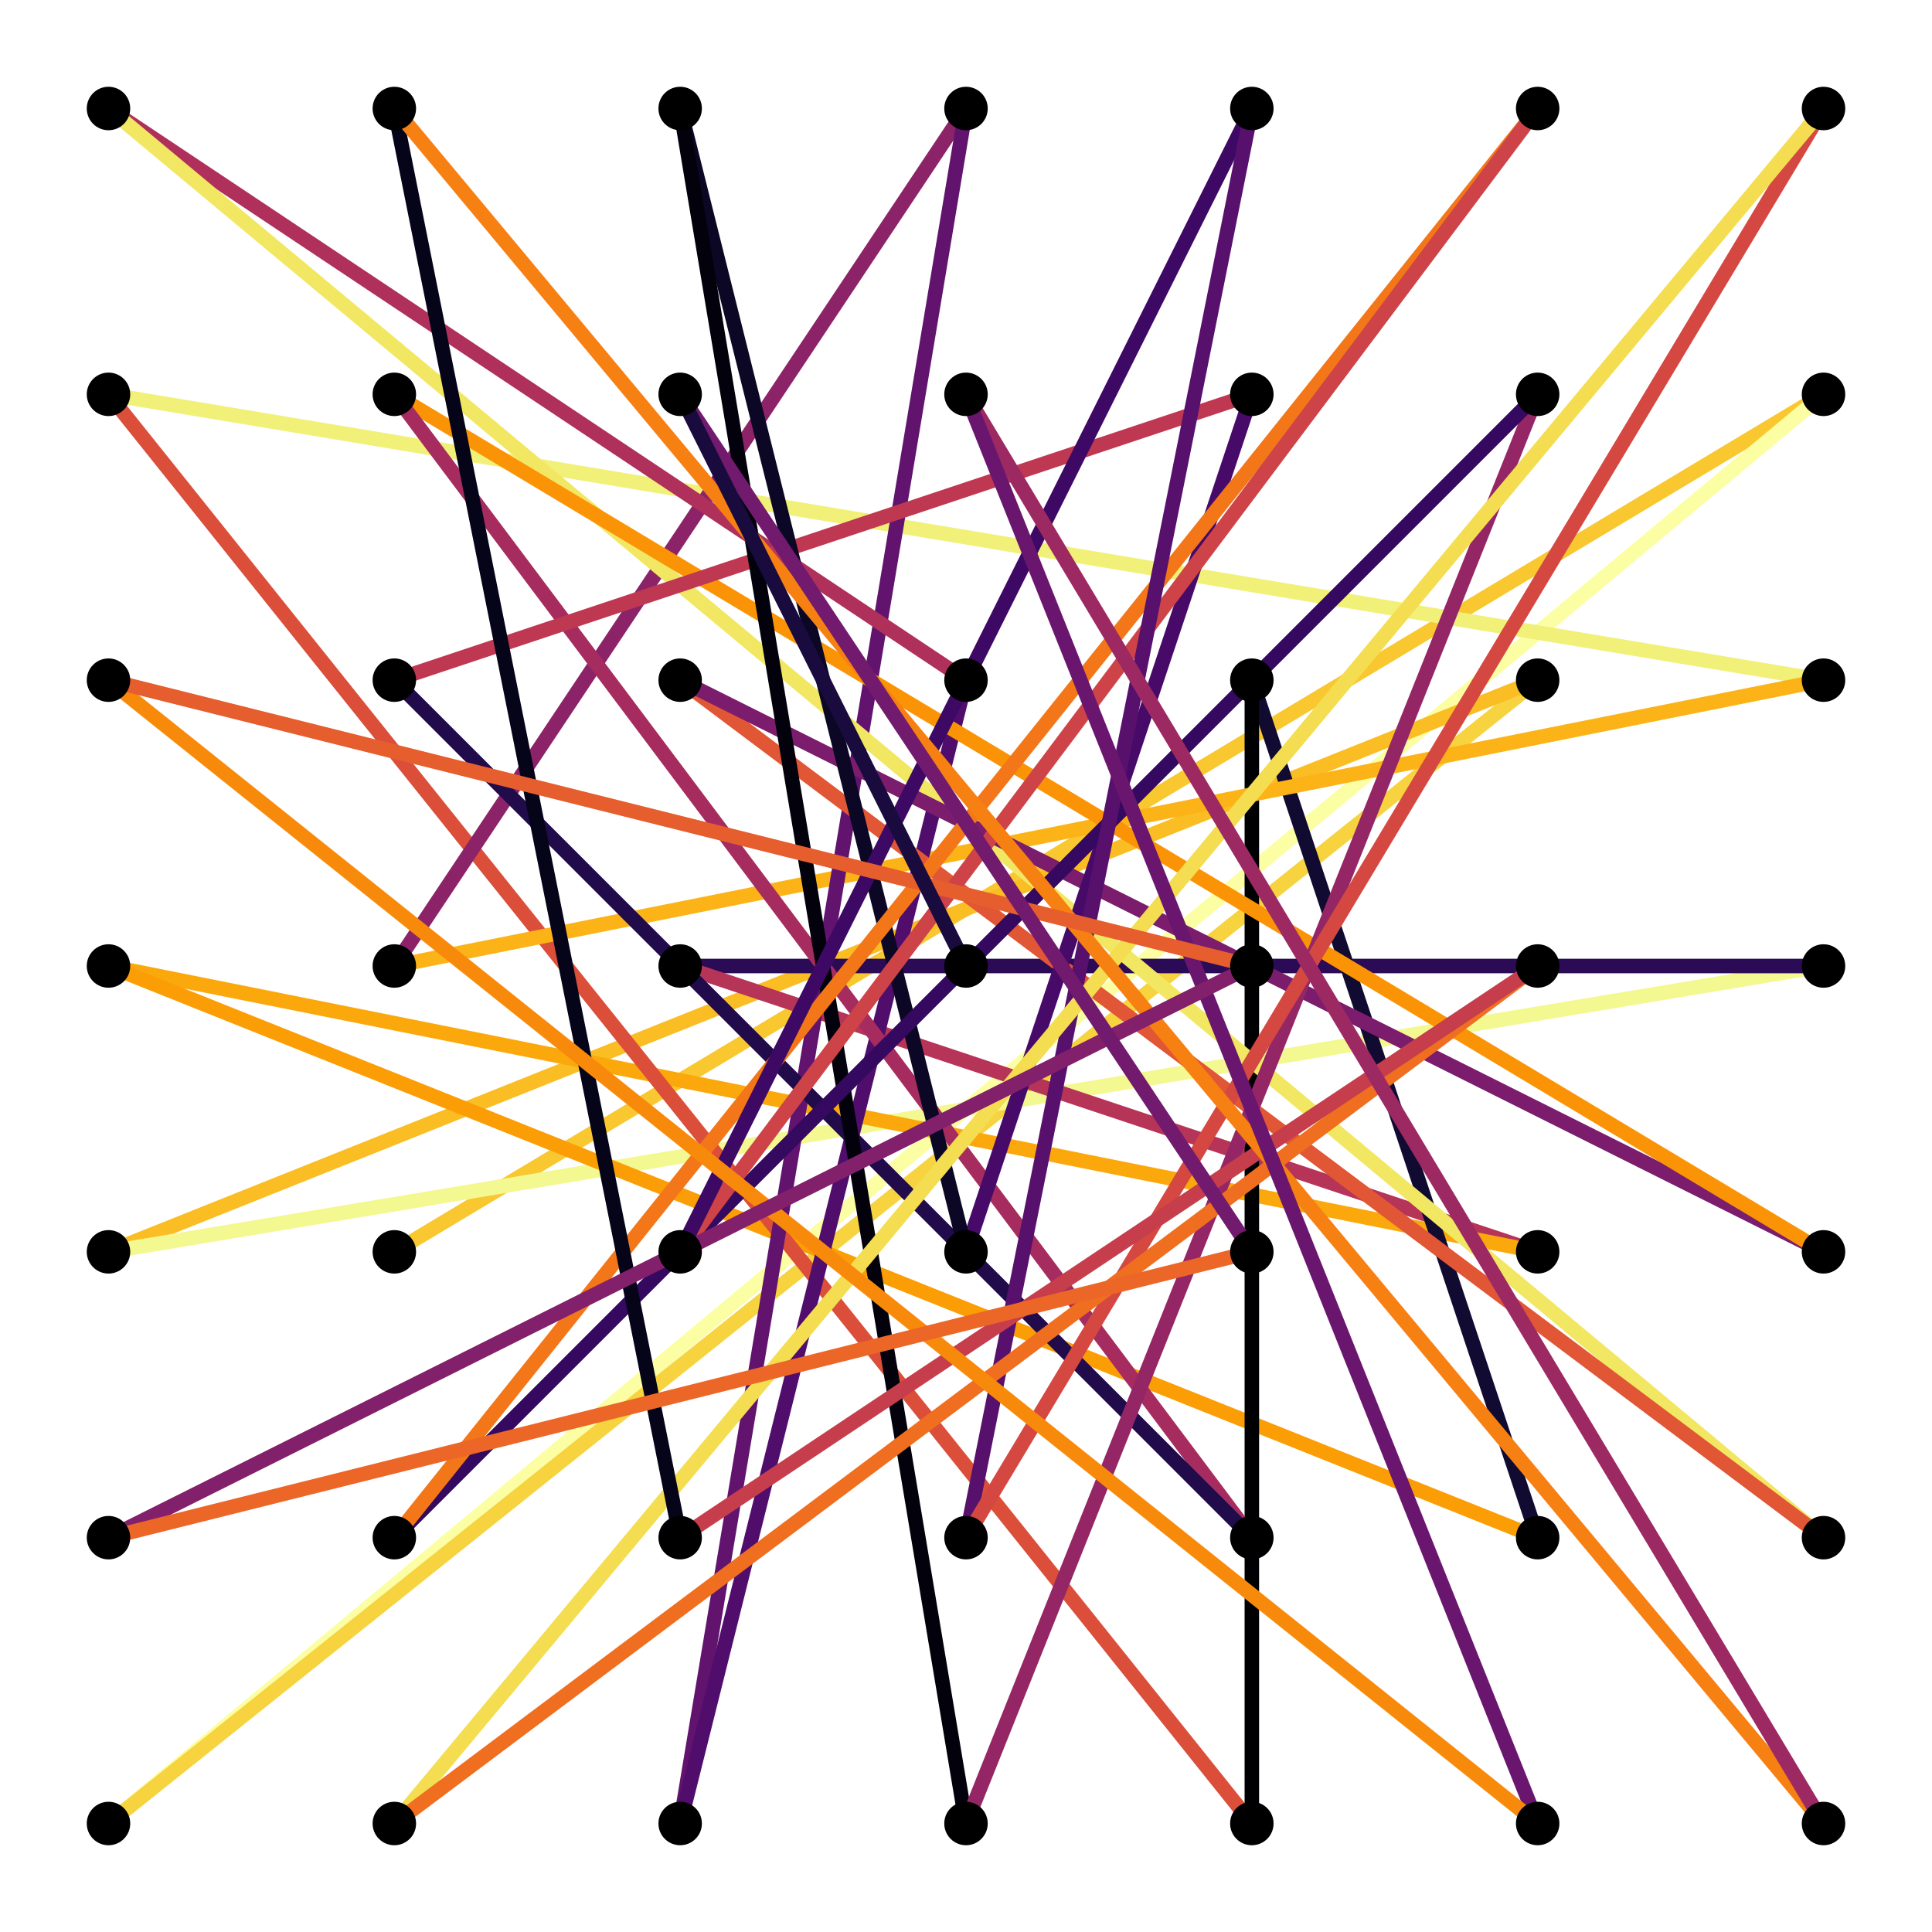
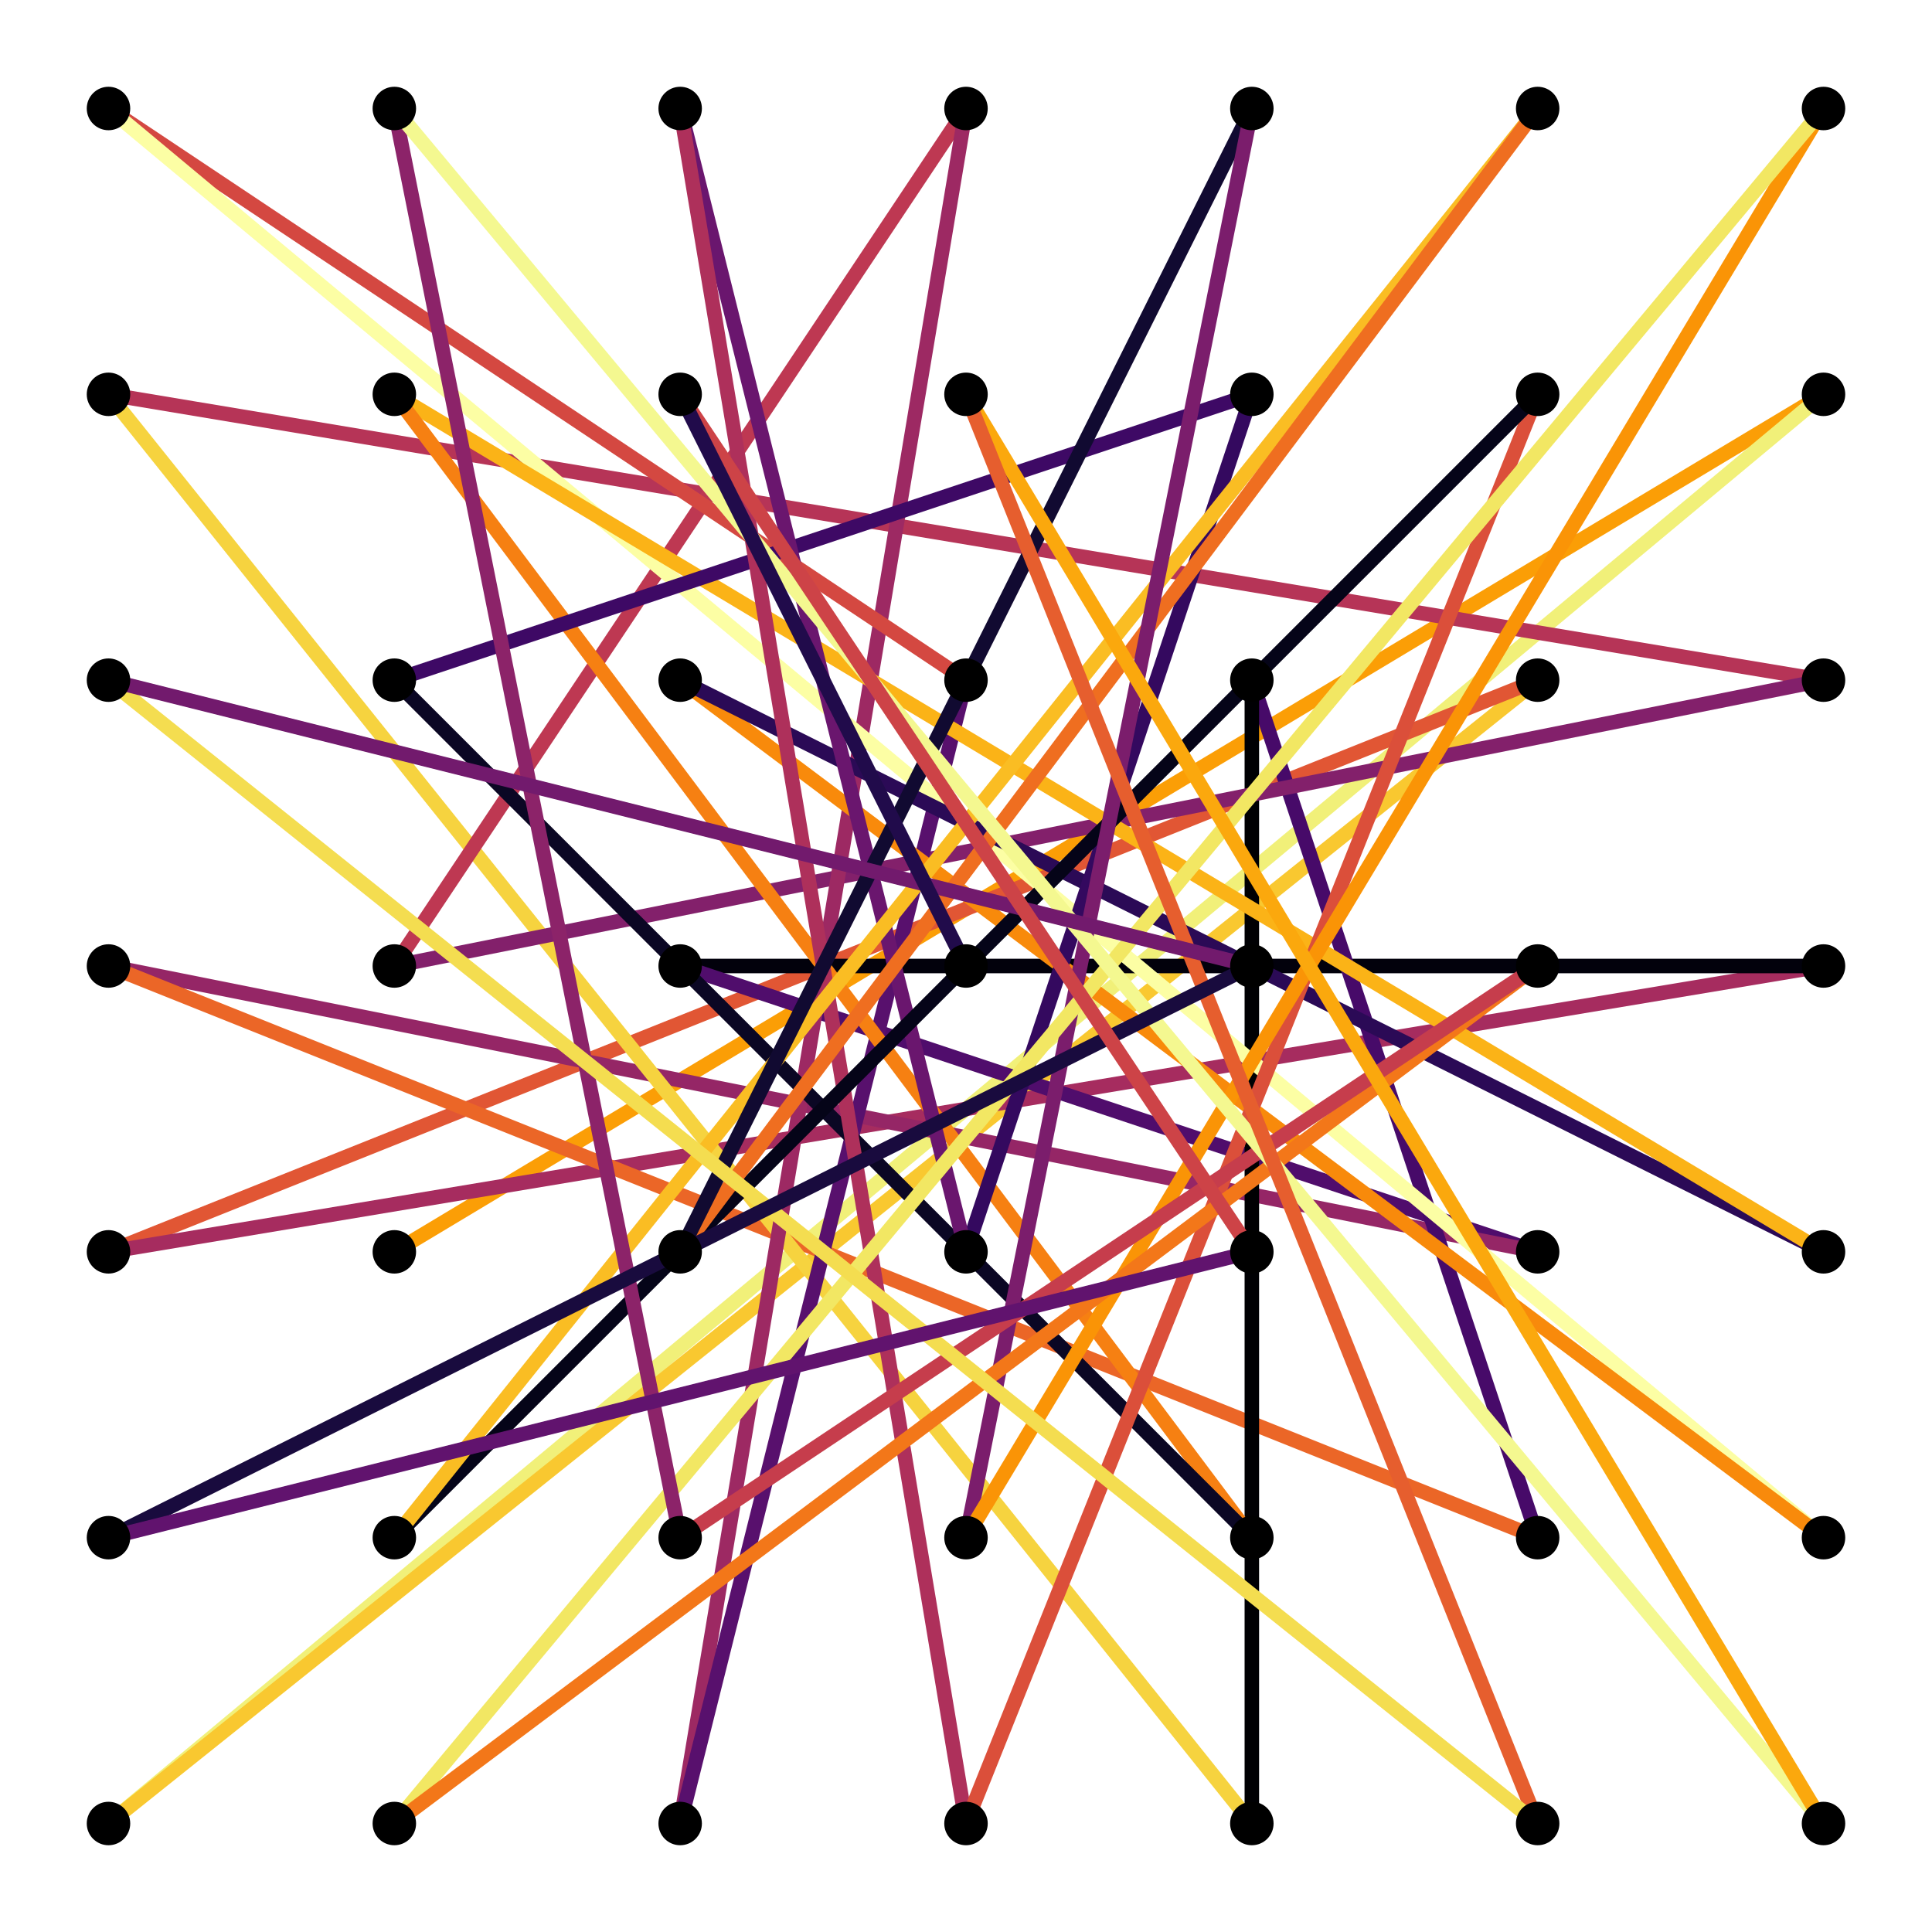
<svg xmlns="http://www.w3.org/2000/svg" width="400" height="400" viewBox="0 0 1600 1600">
  <defs>
-     <clipPath id="clip330">
+     <clipPath id="clip910">
      <rect x="0" y="0" width="1600" height="1600" />
    </clipPath>
  </defs>
-   <path clip-path="url(#clip330)" d=" M0 1600 L1600 1600 L1600 0 L0 0  Z   " fill="#ffffff" fill-rule="evenodd" fill-opacity="1" />
+   <path clip-path="url(#clip910)" d=" M0 1600 L1600 1600 L1600 0 L0 0  Z   " fill="#ffffff" fill-rule="evenodd" fill-opacity="1" />
  <defs>
-     <clipPath id="clip331">
+     <clipPath id="clip911">
      <rect x="320" y="160" width="1121" height="1121" />
    </clipPath>
  </defs>
-   <path clip-path="url(#clip330)" d=" M47.244 1552.76 L1552.76 1552.76 L1552.76 47.244 L47.244 47.244  Z   " fill="#ffffff" fill-rule="evenodd" fill-opacity="1" />
+   <path clip-path="url(#clip910)" d=" M47.244 1552.76 L1552.76 1552.76 L1552.76 47.244 L47.244 47.244  Z   " fill="#ffffff" fill-rule="evenodd" fill-opacity="1" />
  <defs>
-     <clipPath id="clip332">
+     <clipPath id="clip912">
      <rect x="47" y="47" width="1507" height="1507" />
    </clipPath>
  </defs>
-   <polyline clip-path="url(#clip332)" style="stroke:#f9c830; stroke-linecap:butt; stroke-linejoin:round; stroke-width:12; stroke-opacity:1; fill:none" points="   326.569,1036.72 1510.15,326.569    " />
-   <polyline clip-path="url(#clip332)" style="stroke:#fcfea4; stroke-linecap:butt; stroke-linejoin:round; stroke-width:12; stroke-opacity:1; fill:none" points="   1510.15,326.569 89.853,1510.15    " />
-   <polyline clip-path="url(#clip332)" style="stroke:#f6d33f; stroke-linecap:butt; stroke-linejoin:round; stroke-width:12; stroke-opacity:1; fill:none" points="   89.853,1510.15 1273.43,563.284    " />
-   <polyline clip-path="url(#clip332)" style="stroke:#fabd23; stroke-linecap:butt; stroke-linejoin:round; stroke-width:12; stroke-opacity:1; fill:none" points="   1273.43,563.284 89.853,1036.72    " />
-   <polyline clip-path="url(#clip332)" style="stroke:#f4f890; stroke-linecap:butt; stroke-linejoin:round; stroke-width:12; stroke-opacity:1; fill:none" points="   89.853,1036.72 1510.15,800    " />
-   <polyline clip-path="url(#clip332)" style="stroke:#2b0a56; stroke-linecap:butt; stroke-linejoin:round; stroke-width:12; stroke-opacity:1; fill:none" points="   1510.15,800 563.284,800    " />
-   <polyline clip-path="url(#clip332)" style="stroke:#b63457; stroke-linecap:butt; stroke-linejoin:round; stroke-width:12; stroke-opacity:1; fill:none" points="   563.284,800 1273.43,1036.72    " />
-   <polyline clip-path="url(#clip332)" style="stroke:#fba80d; stroke-linecap:butt; stroke-linejoin:round; stroke-width:12; stroke-opacity:1; fill:none" points="   1273.43,1036.72 89.853,800    " />
-   <polyline clip-path="url(#clip332)" style="stroke:#fb9e06; stroke-linecap:butt; stroke-linejoin:round; stroke-width:12; stroke-opacity:1; fill:none" points="   89.853,800 1273.43,1273.43    " />
-   <polyline clip-path="url(#clip332)" style="stroke:#110a31; stroke-linecap:butt; stroke-linejoin:round; stroke-width:12; stroke-opacity:1; fill:none" points="   1273.43,1273.43 1036.72,563.284    " />
-   <polyline clip-path="url(#clip332)" style="stroke:#000003; stroke-linecap:butt; stroke-linejoin:round; stroke-width:12; stroke-opacity:1; fill:none" points="   1036.72,563.284 1036.72,1510.15    " />
-   <polyline clip-path="url(#clip332)" style="stroke:#db4f3a; stroke-linecap:butt; stroke-linejoin:round; stroke-width:12; stroke-opacity:1; fill:none" points="   1036.72,1510.15 89.853,326.569    " />
-   <polyline clip-path="url(#clip332)" style="stroke:#f1f079; stroke-linecap:butt; stroke-linejoin:round; stroke-width:12; stroke-opacity:1; fill:none" points="   89.853,326.569 1510.15,563.284    " />
-   <polyline clip-path="url(#clip332)" style="stroke:#fbb317; stroke-linecap:butt; stroke-linejoin:round; stroke-width:12; stroke-opacity:1; fill:none" points="   1510.15,563.284 326.569,800    " />
-   <polyline clip-path="url(#clip332)" style="stroke:#8c2369; stroke-linecap:butt; stroke-linejoin:round; stroke-width:12; stroke-opacity:1; fill:none" points="   326.569,800 800,89.853    " />
-   <polyline clip-path="url(#clip332)" style="stroke:#61136e; stroke-linecap:butt; stroke-linejoin:round; stroke-width:12; stroke-opacity:1; fill:none" points="   800,89.853 563.284,1510.15    " />
-   <polyline clip-path="url(#clip332)" style="stroke:#500d6c; stroke-linecap:butt; stroke-linejoin:round; stroke-width:12; stroke-opacity:1; fill:none" points="   563.284,1510.15 800,563.284    " />
-   <polyline clip-path="url(#clip332)" style="stroke:#ae305b; stroke-linecap:butt; stroke-linejoin:round; stroke-width:12; stroke-opacity:1; fill:none" points="   800,563.284 89.853,89.853    " />
-   <polyline clip-path="url(#clip332)" style="stroke:#f2e763; stroke-linecap:butt; stroke-linejoin:round; stroke-width:12; stroke-opacity:1; fill:none" points="   89.853,89.853 1510.15,1273.43    " />
-   <polyline clip-path="url(#clip332)" style="stroke:#e15634; stroke-linecap:butt; stroke-linejoin:round; stroke-width:12; stroke-opacity:1; fill:none" points="   1510.15,1273.43 563.284,563.284    " />
-   <polyline clip-path="url(#clip332)" style="stroke:#7b1d6c; stroke-linecap:butt; stroke-linejoin:round; stroke-width:12; stroke-opacity:1; fill:none" points="   563.284,563.284 1510.15,1036.72    " />
-   <polyline clip-path="url(#clip332)" style="stroke:#fa9406; stroke-linecap:butt; stroke-linejoin:round; stroke-width:12; stroke-opacity:1; fill:none" points="   1510.15,1036.72 326.569,326.569    " />
-   <polyline clip-path="url(#clip332)" style="stroke:#a62c5f; stroke-linecap:butt; stroke-linejoin:round; stroke-width:12; stroke-opacity:1; fill:none" points="   326.569,326.569 1036.72,1273.43    " />
-   <polyline clip-path="url(#clip332)" style="stroke:#210b4b; stroke-linecap:butt; stroke-linejoin:round; stroke-width:12; stroke-opacity:1; fill:none" points="   1036.72,1273.43 326.569,563.284    " />
-   <polyline clip-path="url(#clip332)" style="stroke:#be3852; stroke-linecap:butt; stroke-linejoin:round; stroke-width:12; stroke-opacity:1; fill:none" points="   326.569,563.284 1036.72,326.569    " />
-   <polyline clip-path="url(#clip332)" style="stroke:#470a69; stroke-linecap:butt; stroke-linejoin:round; stroke-width:12; stroke-opacity:1; fill:none" points="   1036.72,326.569 800,1036.72    " />
-   <polyline clip-path="url(#clip332)" style="stroke:#0b0724; stroke-linecap:butt; stroke-linejoin:round; stroke-width:12; stroke-opacity:1; fill:none" points="   800,1036.72 563.284,89.853    " />
-   <polyline clip-path="url(#clip332)" style="stroke:#02010c; stroke-linecap:butt; stroke-linejoin:round; stroke-width:12; stroke-opacity:1; fill:none" points="   563.284,89.853 800,1510.15    " />
-   <polyline clip-path="url(#clip332)" style="stroke:#952666; stroke-linecap:butt; stroke-linejoin:round; stroke-width:12; stroke-opacity:1; fill:none" points="   800,1510.15 1273.43,326.569    " />
-   <polyline clip-path="url(#clip332)" style="stroke:#34095f; stroke-linecap:butt; stroke-linejoin:round; stroke-width:12; stroke-opacity:1; fill:none" points="   1273.43,326.569 326.569,1273.43    " />
-   <polyline clip-path="url(#clip332)" style="stroke:#f37719; stroke-linecap:butt; stroke-linejoin:round; stroke-width:12; stroke-opacity:1; fill:none" points="   326.569,1273.43 1273.43,89.853    " />
-   <polyline clip-path="url(#clip332)" style="stroke:#cd4347; stroke-linecap:butt; stroke-linejoin:round; stroke-width:12; stroke-opacity:1; fill:none" points="   1273.43,89.853 563.284,1036.72    " />
-   <polyline clip-path="url(#clip332)" style="stroke:#3e0965; stroke-linecap:butt; stroke-linejoin:round; stroke-width:12; stroke-opacity:1; fill:none" points="   563.284,1036.72 1036.72,89.853    " />
-   <polyline clip-path="url(#clip332)" style="stroke:#58106d; stroke-linecap:butt; stroke-linejoin:round; stroke-width:12; stroke-opacity:1; fill:none" points="   1036.72,89.853 800,1273.43    " />
-   <polyline clip-path="url(#clip332)" style="stroke:#d44841; stroke-linecap:butt; stroke-linejoin:round; stroke-width:12; stroke-opacity:1; fill:none" points="   800,1273.43 1510.15,89.853    " />
-   <polyline clip-path="url(#clip332)" style="stroke:#f4dd50; stroke-linecap:butt; stroke-linejoin:round; stroke-width:12; stroke-opacity:1; fill:none" points="   1510.15,89.853 326.569,1510.15    " />
-   <polyline clip-path="url(#clip332)" style="stroke:#ef6e20; stroke-linecap:butt; stroke-linejoin:round; stroke-width:12; stroke-opacity:1; fill:none" points="   326.569,1510.15 1273.43,800    " />
-   <polyline clip-path="url(#clip332)" style="stroke:#c63d4c; stroke-linecap:butt; stroke-linejoin:round; stroke-width:12; stroke-opacity:1; fill:none" points="   1273.43,800 563.284,1273.43    " />
-   <polyline clip-path="url(#clip332)" style="stroke:#050418; stroke-linecap:butt; stroke-linejoin:round; stroke-width:12; stroke-opacity:1; fill:none" points="   563.284,1273.43 326.569,89.853    " />
-   <polyline clip-path="url(#clip332)" style="stroke:#f68012; stroke-linecap:butt; stroke-linejoin:round; stroke-width:12; stroke-opacity:1; fill:none" points="   326.569,89.853 1510.15,1510.15    " />
-   <polyline clip-path="url(#clip332)" style="stroke:#9d2963; stroke-linecap:butt; stroke-linejoin:round; stroke-width:12; stroke-opacity:1; fill:none" points="   1510.15,1510.15 800,326.569    " />
-   <polyline clip-path="url(#clip332)" style="stroke:#6a166e; stroke-linecap:butt; stroke-linejoin:round; stroke-width:12; stroke-opacity:1; fill:none" points="   800,326.569 1273.43,1510.15    " />
-   <polyline clip-path="url(#clip332)" style="stroke:#f88a0b; stroke-linecap:butt; stroke-linejoin:round; stroke-width:12; stroke-opacity:1; fill:none" points="   1273.43,1510.15 89.853,563.284    " />
-   <polyline clip-path="url(#clip332)" style="stroke:#e65e2e; stroke-linecap:butt; stroke-linejoin:round; stroke-width:12; stroke-opacity:1; fill:none" points="   89.853,563.284 1036.72,800    " />
-   <polyline clip-path="url(#clip332)" style="stroke:#83206b; stroke-linecap:butt; stroke-linejoin:round; stroke-width:12; stroke-opacity:1; fill:none" points="   1036.72,800 89.853,1273.43    " />
-   <polyline clip-path="url(#clip332)" style="stroke:#eb6627; stroke-linecap:butt; stroke-linejoin:round; stroke-width:12; stroke-opacity:1; fill:none" points="   89.853,1273.43 1036.72,1036.72    " />
-   <polyline clip-path="url(#clip332)" style="stroke:#721a6d; stroke-linecap:butt; stroke-linejoin:round; stroke-width:12; stroke-opacity:1; fill:none" points="   1036.72,1036.72 563.284,326.569    " />
-   <polyline clip-path="url(#clip332)" style="stroke:#190b3e; stroke-linecap:butt; stroke-linejoin:round; stroke-width:12; stroke-opacity:1; fill:none" points="   563.284,326.569 800,800    " />
-   <circle clip-path="url(#clip332)" cx="89.853" cy="1510.15" r="18" fill="#000000" fill-rule="evenodd" fill-opacity="1" stroke="none" />
-   <circle clip-path="url(#clip332)" cx="89.853" cy="1273.43" r="18" fill="#000000" fill-rule="evenodd" fill-opacity="1" stroke="none" />
-   <circle clip-path="url(#clip332)" cx="89.853" cy="1036.72" r="18" fill="#000000" fill-rule="evenodd" fill-opacity="1" stroke="none" />
-   <circle clip-path="url(#clip332)" cx="89.853" cy="800" r="18" fill="#000000" fill-rule="evenodd" fill-opacity="1" stroke="none" />
-   <circle clip-path="url(#clip332)" cx="89.853" cy="563.284" r="18" fill="#000000" fill-rule="evenodd" fill-opacity="1" stroke="none" />
-   <circle clip-path="url(#clip332)" cx="89.853" cy="326.569" r="18" fill="#000000" fill-rule="evenodd" fill-opacity="1" stroke="none" />
-   <circle clip-path="url(#clip332)" cx="89.853" cy="89.853" r="18" fill="#000000" fill-rule="evenodd" fill-opacity="1" stroke="none" />
-   <circle clip-path="url(#clip332)" cx="326.569" cy="1510.15" r="18" fill="#000000" fill-rule="evenodd" fill-opacity="1" stroke="none" />
-   <circle clip-path="url(#clip332)" cx="326.569" cy="1273.43" r="18" fill="#000000" fill-rule="evenodd" fill-opacity="1" stroke="none" />
-   <circle clip-path="url(#clip332)" cx="326.569" cy="1036.72" r="18" fill="#000000" fill-rule="evenodd" fill-opacity="1" stroke="none" />
-   <circle clip-path="url(#clip332)" cx="326.569" cy="800" r="18" fill="#000000" fill-rule="evenodd" fill-opacity="1" stroke="none" />
-   <circle clip-path="url(#clip332)" cx="326.569" cy="563.284" r="18" fill="#000000" fill-rule="evenodd" fill-opacity="1" stroke="none" />
-   <circle clip-path="url(#clip332)" cx="326.569" cy="326.569" r="18" fill="#000000" fill-rule="evenodd" fill-opacity="1" stroke="none" />
-   <circle clip-path="url(#clip332)" cx="326.569" cy="89.853" r="18" fill="#000000" fill-rule="evenodd" fill-opacity="1" stroke="none" />
-   <circle clip-path="url(#clip332)" cx="563.284" cy="1510.15" r="18" fill="#000000" fill-rule="evenodd" fill-opacity="1" stroke="none" />
-   <circle clip-path="url(#clip332)" cx="563.284" cy="1273.43" r="18" fill="#000000" fill-rule="evenodd" fill-opacity="1" stroke="none" />
-   <circle clip-path="url(#clip332)" cx="563.284" cy="1036.72" r="18" fill="#000000" fill-rule="evenodd" fill-opacity="1" stroke="none" />
-   <circle clip-path="url(#clip332)" cx="563.284" cy="800" r="18" fill="#000000" fill-rule="evenodd" fill-opacity="1" stroke="none" />
-   <circle clip-path="url(#clip332)" cx="563.284" cy="563.284" r="18" fill="#000000" fill-rule="evenodd" fill-opacity="1" stroke="none" />
-   <circle clip-path="url(#clip332)" cx="563.284" cy="326.569" r="18" fill="#000000" fill-rule="evenodd" fill-opacity="1" stroke="none" />
-   <circle clip-path="url(#clip332)" cx="563.284" cy="89.853" r="18" fill="#000000" fill-rule="evenodd" fill-opacity="1" stroke="none" />
-   <circle clip-path="url(#clip332)" cx="800" cy="1510.15" r="18" fill="#000000" fill-rule="evenodd" fill-opacity="1" stroke="none" />
-   <circle clip-path="url(#clip332)" cx="800" cy="1273.43" r="18" fill="#000000" fill-rule="evenodd" fill-opacity="1" stroke="none" />
-   <circle clip-path="url(#clip332)" cx="800" cy="1036.72" r="18" fill="#000000" fill-rule="evenodd" fill-opacity="1" stroke="none" />
-   <circle clip-path="url(#clip332)" cx="800" cy="800" r="18" fill="#000000" fill-rule="evenodd" fill-opacity="1" stroke="none" />
-   <circle clip-path="url(#clip332)" cx="800" cy="563.284" r="18" fill="#000000" fill-rule="evenodd" fill-opacity="1" stroke="none" />
-   <circle clip-path="url(#clip332)" cx="800" cy="326.569" r="18" fill="#000000" fill-rule="evenodd" fill-opacity="1" stroke="none" />
-   <circle clip-path="url(#clip332)" cx="800" cy="89.853" r="18" fill="#000000" fill-rule="evenodd" fill-opacity="1" stroke="none" />
-   <circle clip-path="url(#clip332)" cx="1036.72" cy="1510.15" r="18" fill="#000000" fill-rule="evenodd" fill-opacity="1" stroke="none" />
-   <circle clip-path="url(#clip332)" cx="1036.72" cy="1273.43" r="18" fill="#000000" fill-rule="evenodd" fill-opacity="1" stroke="none" />
-   <circle clip-path="url(#clip332)" cx="1036.72" cy="1036.72" r="18" fill="#000000" fill-rule="evenodd" fill-opacity="1" stroke="none" />
-   <circle clip-path="url(#clip332)" cx="1036.72" cy="800" r="18" fill="#000000" fill-rule="evenodd" fill-opacity="1" stroke="none" />
-   <circle clip-path="url(#clip332)" cx="1036.72" cy="563.284" r="18" fill="#000000" fill-rule="evenodd" fill-opacity="1" stroke="none" />
-   <circle clip-path="url(#clip332)" cx="1036.72" cy="326.569" r="18" fill="#000000" fill-rule="evenodd" fill-opacity="1" stroke="none" />
-   <circle clip-path="url(#clip332)" cx="1036.72" cy="89.853" r="18" fill="#000000" fill-rule="evenodd" fill-opacity="1" stroke="none" />
-   <circle clip-path="url(#clip332)" cx="1273.43" cy="1510.15" r="18" fill="#000000" fill-rule="evenodd" fill-opacity="1" stroke="none" />
-   <circle clip-path="url(#clip332)" cx="1273.43" cy="1273.43" r="18" fill="#000000" fill-rule="evenodd" fill-opacity="1" stroke="none" />
-   <circle clip-path="url(#clip332)" cx="1273.43" cy="1036.72" r="18" fill="#000000" fill-rule="evenodd" fill-opacity="1" stroke="none" />
-   <circle clip-path="url(#clip332)" cx="1273.43" cy="800" r="18" fill="#000000" fill-rule="evenodd" fill-opacity="1" stroke="none" />
-   <circle clip-path="url(#clip332)" cx="1273.43" cy="563.284" r="18" fill="#000000" fill-rule="evenodd" fill-opacity="1" stroke="none" />
-   <circle clip-path="url(#clip332)" cx="1273.43" cy="326.569" r="18" fill="#000000" fill-rule="evenodd" fill-opacity="1" stroke="none" />
-   <circle clip-path="url(#clip332)" cx="1273.43" cy="89.853" r="18" fill="#000000" fill-rule="evenodd" fill-opacity="1" stroke="none" />
-   <circle clip-path="url(#clip332)" cx="1510.15" cy="1510.15" r="18" fill="#000000" fill-rule="evenodd" fill-opacity="1" stroke="none" />
-   <circle clip-path="url(#clip332)" cx="1510.15" cy="1273.43" r="18" fill="#000000" fill-rule="evenodd" fill-opacity="1" stroke="none" />
-   <circle clip-path="url(#clip332)" cx="1510.15" cy="1036.72" r="18" fill="#000000" fill-rule="evenodd" fill-opacity="1" stroke="none" />
-   <circle clip-path="url(#clip332)" cx="1510.15" cy="800" r="18" fill="#000000" fill-rule="evenodd" fill-opacity="1" stroke="none" />
-   <circle clip-path="url(#clip332)" cx="1510.15" cy="563.284" r="18" fill="#000000" fill-rule="evenodd" fill-opacity="1" stroke="none" />
-   <circle clip-path="url(#clip332)" cx="1510.15" cy="326.569" r="18" fill="#000000" fill-rule="evenodd" fill-opacity="1" stroke="none" />
-   <circle clip-path="url(#clip332)" cx="1510.15" cy="89.853" r="18" fill="#000000" fill-rule="evenodd" fill-opacity="1" stroke="none" />
+   <polyline clip-path="url(#clip912)" style="stroke:#fb9e06; stroke-linecap:butt; stroke-linejoin:round; stroke-width:12; stroke-opacity:1; fill:none" points="   326.569,1036.72 1510.15,326.569    " />
+   <polyline clip-path="url(#clip912)" style="stroke:#f1f079; stroke-linecap:butt; stroke-linejoin:round; stroke-width:12; stroke-opacity:1; fill:none" points="   1510.15,326.569 89.853,1510.15    " />
+   <polyline clip-path="url(#clip912)" style="stroke:#f9c830; stroke-linecap:butt; stroke-linejoin:round; stroke-width:12; stroke-opacity:1; fill:none" points="   89.853,1510.15 1273.43,563.284    " />
+   <polyline clip-path="url(#clip912)" style="stroke:#e15634; stroke-linecap:butt; stroke-linejoin:round; stroke-width:12; stroke-opacity:1; fill:none" points="   1273.43,563.284 89.853,1036.72    " />
+   <polyline clip-path="url(#clip912)" style="stroke:#a62c5f; stroke-linecap:butt; stroke-linejoin:round; stroke-width:12; stroke-opacity:1; fill:none" points="   89.853,1036.72 1510.15,800    " />
+   <polyline clip-path="url(#clip912)" style="stroke:#02010c; stroke-linecap:butt; stroke-linejoin:round; stroke-width:12; stroke-opacity:1; fill:none" points="   1510.15,800 563.284,800    " />
+   <polyline clip-path="url(#clip912)" style="stroke:#500d6c; stroke-linecap:butt; stroke-linejoin:round; stroke-width:12; stroke-opacity:1; fill:none" points="   563.284,800 1273.43,1036.72    " />
+   <polyline clip-path="url(#clip912)" style="stroke:#952666; stroke-linecap:butt; stroke-linejoin:round; stroke-width:12; stroke-opacity:1; fill:none" points="   1273.43,1036.72 89.853,800    " />
+   <polyline clip-path="url(#clip912)" style="stroke:#eb6627; stroke-linecap:butt; stroke-linejoin:round; stroke-width:12; stroke-opacity:1; fill:none" points="   89.853,800 1273.43,1273.43    " />
+   <polyline clip-path="url(#clip912)" style="stroke:#470a69; stroke-linecap:butt; stroke-linejoin:round; stroke-width:12; stroke-opacity:1; fill:none" points="   1273.43,1273.43 1036.72,563.284    " />
+   <polyline clip-path="url(#clip912)" style="stroke:#000003; stroke-linecap:butt; stroke-linejoin:round; stroke-width:12; stroke-opacity:1; fill:none" points="   1036.72,563.284 1036.72,1510.15    " />
+   <polyline clip-path="url(#clip912)" style="stroke:#f6d33f; stroke-linecap:butt; stroke-linejoin:round; stroke-width:12; stroke-opacity:1; fill:none" points="   1036.72,1510.15 89.853,326.569    " />
+   <polyline clip-path="url(#clip912)" style="stroke:#b63457; stroke-linecap:butt; stroke-linejoin:round; stroke-width:12; stroke-opacity:1; fill:none" points="   89.853,326.569 1510.15,563.284    " />
+   <polyline clip-path="url(#clip912)" style="stroke:#83206b; stroke-linecap:butt; stroke-linejoin:round; stroke-width:12; stroke-opacity:1; fill:none" points="   1510.15,563.284 326.569,800    " />
+   <polyline clip-path="url(#clip912)" style="stroke:#be3852; stroke-linecap:butt; stroke-linejoin:round; stroke-width:12; stroke-opacity:1; fill:none" points="   326.569,800 800,89.853    " />
+   <polyline clip-path="url(#clip912)" style="stroke:#9d2963; stroke-linecap:butt; stroke-linejoin:round; stroke-width:12; stroke-opacity:1; fill:none" points="   800,89.853 563.284,1510.15    " />
+   <polyline clip-path="url(#clip912)" style="stroke:#58106d; stroke-linecap:butt; stroke-linejoin:round; stroke-width:12; stroke-opacity:1; fill:none" points="   563.284,1510.15 800,563.284    " />
+   <polyline clip-path="url(#clip912)" style="stroke:#d44841; stroke-linecap:butt; stroke-linejoin:round; stroke-width:12; stroke-opacity:1; fill:none" points="   800,563.284 89.853,89.853    " />
+   <polyline clip-path="url(#clip912)" style="stroke:#fcfea4; stroke-linecap:butt; stroke-linejoin:round; stroke-width:12; stroke-opacity:1; fill:none" points="   89.853,89.853 1510.15,1273.43    " />
+   <polyline clip-path="url(#clip912)" style="stroke:#f88a0b; stroke-linecap:butt; stroke-linejoin:round; stroke-width:12; stroke-opacity:1; fill:none" points="   1510.15,1273.43 563.284,563.284    " />
+   <polyline clip-path="url(#clip912)" style="stroke:#2b0a56; stroke-linecap:butt; stroke-linejoin:round; stroke-width:12; stroke-opacity:1; fill:none" points="   563.284,563.284 1510.15,1036.72    " />
+   <polyline clip-path="url(#clip912)" style="stroke:#fbb317; stroke-linecap:butt; stroke-linejoin:round; stroke-width:12; stroke-opacity:1; fill:none" points="   1510.15,1036.72 326.569,326.569    " />
+   <polyline clip-path="url(#clip912)" style="stroke:#f68012; stroke-linecap:butt; stroke-linejoin:round; stroke-width:12; stroke-opacity:1; fill:none" points="   326.569,326.569 1036.72,1273.43    " />
+   <polyline clip-path="url(#clip912)" style="stroke:#0b0724; stroke-linecap:butt; stroke-linejoin:round; stroke-width:12; stroke-opacity:1; fill:none" points="   1036.72,1273.43 326.569,563.284    " />
+   <polyline clip-path="url(#clip912)" style="stroke:#3e0965; stroke-linecap:butt; stroke-linejoin:round; stroke-width:12; stroke-opacity:1; fill:none" points="   326.569,563.284 1036.72,326.569    " />
+   <polyline clip-path="url(#clip912)" style="stroke:#34095f; stroke-linecap:butt; stroke-linejoin:round; stroke-width:12; stroke-opacity:1; fill:none" points="   1036.72,326.569 800,1036.72    " />
+   <polyline clip-path="url(#clip912)" style="stroke:#6a166e; stroke-linecap:butt; stroke-linejoin:round; stroke-width:12; stroke-opacity:1; fill:none" points="   800,1036.72 563.284,89.853    " />
+   <polyline clip-path="url(#clip912)" style="stroke:#ae305b; stroke-linecap:butt; stroke-linejoin:round; stroke-width:12; stroke-opacity:1; fill:none" points="   563.284,89.853 800,1510.15    " />
+   <polyline clip-path="url(#clip912)" style="stroke:#db4f3a; stroke-linecap:butt; stroke-linejoin:round; stroke-width:12; stroke-opacity:1; fill:none" points="   800,1510.15 1273.43,326.569    " />
+   <polyline clip-path="url(#clip912)" style="stroke:#050418; stroke-linecap:butt; stroke-linejoin:round; stroke-width:12; stroke-opacity:1; fill:none" points="   1273.43,326.569 326.569,1273.43    " />
+   <polyline clip-path="url(#clip912)" style="stroke:#fabd23; stroke-linecap:butt; stroke-linejoin:round; stroke-width:12; stroke-opacity:1; fill:none" points="   326.569,1273.43 1273.43,89.853    " />
+   <polyline clip-path="url(#clip912)" style="stroke:#ef6e20; stroke-linecap:butt; stroke-linejoin:round; stroke-width:12; stroke-opacity:1; fill:none" points="   1273.43,89.853 563.284,1036.72    " />
+   <polyline clip-path="url(#clip912)" style="stroke:#110a31; stroke-linecap:butt; stroke-linejoin:round; stroke-width:12; stroke-opacity:1; fill:none" points="   563.284,1036.72 1036.72,89.853    " />
+   <polyline clip-path="url(#clip912)" style="stroke:#7b1d6c; stroke-linecap:butt; stroke-linejoin:round; stroke-width:12; stroke-opacity:1; fill:none" points="   1036.72,89.853 800,1273.43    " />
+   <polyline clip-path="url(#clip912)" style="stroke:#fa9406; stroke-linecap:butt; stroke-linejoin:round; stroke-width:12; stroke-opacity:1; fill:none" points="   800,1273.43 1510.15,89.853    " />
+   <polyline clip-path="url(#clip912)" style="stroke:#f2e763; stroke-linecap:butt; stroke-linejoin:round; stroke-width:12; stroke-opacity:1; fill:none" points="   1510.15,89.853 326.569,1510.15    " />
+   <polyline clip-path="url(#clip912)" style="stroke:#f37719; stroke-linecap:butt; stroke-linejoin:round; stroke-width:12; stroke-opacity:1; fill:none" points="   326.569,1510.15 1273.43,800    " />
+   <polyline clip-path="url(#clip912)" style="stroke:#c63d4c; stroke-linecap:butt; stroke-linejoin:round; stroke-width:12; stroke-opacity:1; fill:none" points="   1273.43,800 563.284,1273.43    " />
+   <polyline clip-path="url(#clip912)" style="stroke:#8c2369; stroke-linecap:butt; stroke-linejoin:round; stroke-width:12; stroke-opacity:1; fill:none" points="   563.284,1273.43 326.569,89.853    " />
+   <polyline clip-path="url(#clip912)" style="stroke:#f4f890; stroke-linecap:butt; stroke-linejoin:round; stroke-width:12; stroke-opacity:1; fill:none" points="   326.569,89.853 1510.15,1510.15    " />
+   <polyline clip-path="url(#clip912)" style="stroke:#fba80d; stroke-linecap:butt; stroke-linejoin:round; stroke-width:12; stroke-opacity:1; fill:none" points="   1510.15,1510.15 800,326.569    " />
+   <polyline clip-path="url(#clip912)" style="stroke:#e65e2e; stroke-linecap:butt; stroke-linejoin:round; stroke-width:12; stroke-opacity:1; fill:none" points="   800,326.569 1273.43,1510.15    " />
+   <polyline clip-path="url(#clip912)" style="stroke:#f4dd50; stroke-linecap:butt; stroke-linejoin:round; stroke-width:12; stroke-opacity:1; fill:none" points="   1273.43,1510.15 89.853,563.284    " />
+   <polyline clip-path="url(#clip912)" style="stroke:#721a6d; stroke-linecap:butt; stroke-linejoin:round; stroke-width:12; stroke-opacity:1; fill:none" points="   89.853,563.284 1036.72,800    " />
+   <polyline clip-path="url(#clip912)" style="stroke:#190b3e; stroke-linecap:butt; stroke-linejoin:round; stroke-width:12; stroke-opacity:1; fill:none" points="   1036.72,800 89.853,1273.43    " />
+   <polyline clip-path="url(#clip912)" style="stroke:#61136e; stroke-linecap:butt; stroke-linejoin:round; stroke-width:12; stroke-opacity:1; fill:none" points="   89.853,1273.43 1036.72,1036.72    " />
+   <polyline clip-path="url(#clip912)" style="stroke:#cd4347; stroke-linecap:butt; stroke-linejoin:round; stroke-width:12; stroke-opacity:1; fill:none" points="   1036.72,1036.72 563.284,326.569    " />
+   <polyline clip-path="url(#clip912)" style="stroke:#210b4b; stroke-linecap:butt; stroke-linejoin:round; stroke-width:12; stroke-opacity:1; fill:none" points="   563.284,326.569 800,800    " />
+   <circle clip-path="url(#clip912)" cx="89.853" cy="1510.15" r="18" fill="#000000" fill-rule="evenodd" fill-opacity="1" stroke="none" />
+   <circle clip-path="url(#clip912)" cx="89.853" cy="1273.43" r="18" fill="#000000" fill-rule="evenodd" fill-opacity="1" stroke="none" />
+   <circle clip-path="url(#clip912)" cx="89.853" cy="1036.72" r="18" fill="#000000" fill-rule="evenodd" fill-opacity="1" stroke="none" />
+   <circle clip-path="url(#clip912)" cx="89.853" cy="800" r="18" fill="#000000" fill-rule="evenodd" fill-opacity="1" stroke="none" />
+   <circle clip-path="url(#clip912)" cx="89.853" cy="563.284" r="18" fill="#000000" fill-rule="evenodd" fill-opacity="1" stroke="none" />
+   <circle clip-path="url(#clip912)" cx="89.853" cy="326.569" r="18" fill="#000000" fill-rule="evenodd" fill-opacity="1" stroke="none" />
+   <circle clip-path="url(#clip912)" cx="89.853" cy="89.853" r="18" fill="#000000" fill-rule="evenodd" fill-opacity="1" stroke="none" />
+   <circle clip-path="url(#clip912)" cx="326.569" cy="1510.15" r="18" fill="#000000" fill-rule="evenodd" fill-opacity="1" stroke="none" />
+   <circle clip-path="url(#clip912)" cx="326.569" cy="1273.43" r="18" fill="#000000" fill-rule="evenodd" fill-opacity="1" stroke="none" />
+   <circle clip-path="url(#clip912)" cx="326.569" cy="1036.72" r="18" fill="#000000" fill-rule="evenodd" fill-opacity="1" stroke="none" />
+   <circle clip-path="url(#clip912)" cx="326.569" cy="800" r="18" fill="#000000" fill-rule="evenodd" fill-opacity="1" stroke="none" />
+   <circle clip-path="url(#clip912)" cx="326.569" cy="563.284" r="18" fill="#000000" fill-rule="evenodd" fill-opacity="1" stroke="none" />
+   <circle clip-path="url(#clip912)" cx="326.569" cy="326.569" r="18" fill="#000000" fill-rule="evenodd" fill-opacity="1" stroke="none" />
+   <circle clip-path="url(#clip912)" cx="326.569" cy="89.853" r="18" fill="#000000" fill-rule="evenodd" fill-opacity="1" stroke="none" />
+   <circle clip-path="url(#clip912)" cx="563.284" cy="1510.15" r="18" fill="#000000" fill-rule="evenodd" fill-opacity="1" stroke="none" />
+   <circle clip-path="url(#clip912)" cx="563.284" cy="1273.43" r="18" fill="#000000" fill-rule="evenodd" fill-opacity="1" stroke="none" />
+   <circle clip-path="url(#clip912)" cx="563.284" cy="1036.72" r="18" fill="#000000" fill-rule="evenodd" fill-opacity="1" stroke="none" />
+   <circle clip-path="url(#clip912)" cx="563.284" cy="800" r="18" fill="#000000" fill-rule="evenodd" fill-opacity="1" stroke="none" />
+   <circle clip-path="url(#clip912)" cx="563.284" cy="563.284" r="18" fill="#000000" fill-rule="evenodd" fill-opacity="1" stroke="none" />
+   <circle clip-path="url(#clip912)" cx="563.284" cy="326.569" r="18" fill="#000000" fill-rule="evenodd" fill-opacity="1" stroke="none" />
+   <circle clip-path="url(#clip912)" cx="563.284" cy="89.853" r="18" fill="#000000" fill-rule="evenodd" fill-opacity="1" stroke="none" />
+   <circle clip-path="url(#clip912)" cx="800" cy="1510.15" r="18" fill="#000000" fill-rule="evenodd" fill-opacity="1" stroke="none" />
+   <circle clip-path="url(#clip912)" cx="800" cy="1273.43" r="18" fill="#000000" fill-rule="evenodd" fill-opacity="1" stroke="none" />
+   <circle clip-path="url(#clip912)" cx="800" cy="1036.72" r="18" fill="#000000" fill-rule="evenodd" fill-opacity="1" stroke="none" />
+   <circle clip-path="url(#clip912)" cx="800" cy="800" r="18" fill="#000000" fill-rule="evenodd" fill-opacity="1" stroke="none" />
+   <circle clip-path="url(#clip912)" cx="800" cy="563.284" r="18" fill="#000000" fill-rule="evenodd" fill-opacity="1" stroke="none" />
+   <circle clip-path="url(#clip912)" cx="800" cy="326.569" r="18" fill="#000000" fill-rule="evenodd" fill-opacity="1" stroke="none" />
+   <circle clip-path="url(#clip912)" cx="800" cy="89.853" r="18" fill="#000000" fill-rule="evenodd" fill-opacity="1" stroke="none" />
+   <circle clip-path="url(#clip912)" cx="1036.72" cy="1510.15" r="18" fill="#000000" fill-rule="evenodd" fill-opacity="1" stroke="none" />
+   <circle clip-path="url(#clip912)" cx="1036.72" cy="1273.43" r="18" fill="#000000" fill-rule="evenodd" fill-opacity="1" stroke="none" />
+   <circle clip-path="url(#clip912)" cx="1036.72" cy="1036.72" r="18" fill="#000000" fill-rule="evenodd" fill-opacity="1" stroke="none" />
+   <circle clip-path="url(#clip912)" cx="1036.72" cy="800" r="18" fill="#000000" fill-rule="evenodd" fill-opacity="1" stroke="none" />
+   <circle clip-path="url(#clip912)" cx="1036.72" cy="563.284" r="18" fill="#000000" fill-rule="evenodd" fill-opacity="1" stroke="none" />
+   <circle clip-path="url(#clip912)" cx="1036.72" cy="326.569" r="18" fill="#000000" fill-rule="evenodd" fill-opacity="1" stroke="none" />
+   <circle clip-path="url(#clip912)" cx="1036.72" cy="89.853" r="18" fill="#000000" fill-rule="evenodd" fill-opacity="1" stroke="none" />
+   <circle clip-path="url(#clip912)" cx="1273.43" cy="1510.15" r="18" fill="#000000" fill-rule="evenodd" fill-opacity="1" stroke="none" />
+   <circle clip-path="url(#clip912)" cx="1273.43" cy="1273.43" r="18" fill="#000000" fill-rule="evenodd" fill-opacity="1" stroke="none" />
+   <circle clip-path="url(#clip912)" cx="1273.43" cy="1036.72" r="18" fill="#000000" fill-rule="evenodd" fill-opacity="1" stroke="none" />
+   <circle clip-path="url(#clip912)" cx="1273.43" cy="800" r="18" fill="#000000" fill-rule="evenodd" fill-opacity="1" stroke="none" />
+   <circle clip-path="url(#clip912)" cx="1273.43" cy="563.284" r="18" fill="#000000" fill-rule="evenodd" fill-opacity="1" stroke="none" />
+   <circle clip-path="url(#clip912)" cx="1273.43" cy="326.569" r="18" fill="#000000" fill-rule="evenodd" fill-opacity="1" stroke="none" />
+   <circle clip-path="url(#clip912)" cx="1273.43" cy="89.853" r="18" fill="#000000" fill-rule="evenodd" fill-opacity="1" stroke="none" />
+   <circle clip-path="url(#clip912)" cx="1510.15" cy="1510.15" r="18" fill="#000000" fill-rule="evenodd" fill-opacity="1" stroke="none" />
+   <circle clip-path="url(#clip912)" cx="1510.15" cy="1273.43" r="18" fill="#000000" fill-rule="evenodd" fill-opacity="1" stroke="none" />
+   <circle clip-path="url(#clip912)" cx="1510.15" cy="1036.72" r="18" fill="#000000" fill-rule="evenodd" fill-opacity="1" stroke="none" />
+   <circle clip-path="url(#clip912)" cx="1510.15" cy="800" r="18" fill="#000000" fill-rule="evenodd" fill-opacity="1" stroke="none" />
+   <circle clip-path="url(#clip912)" cx="1510.15" cy="563.284" r="18" fill="#000000" fill-rule="evenodd" fill-opacity="1" stroke="none" />
+   <circle clip-path="url(#clip912)" cx="1510.15" cy="326.569" r="18" fill="#000000" fill-rule="evenodd" fill-opacity="1" stroke="none" />
+   <circle clip-path="url(#clip912)" cx="1510.15" cy="89.853" r="18" fill="#000000" fill-rule="evenodd" fill-opacity="1" stroke="none" />
</svg>
